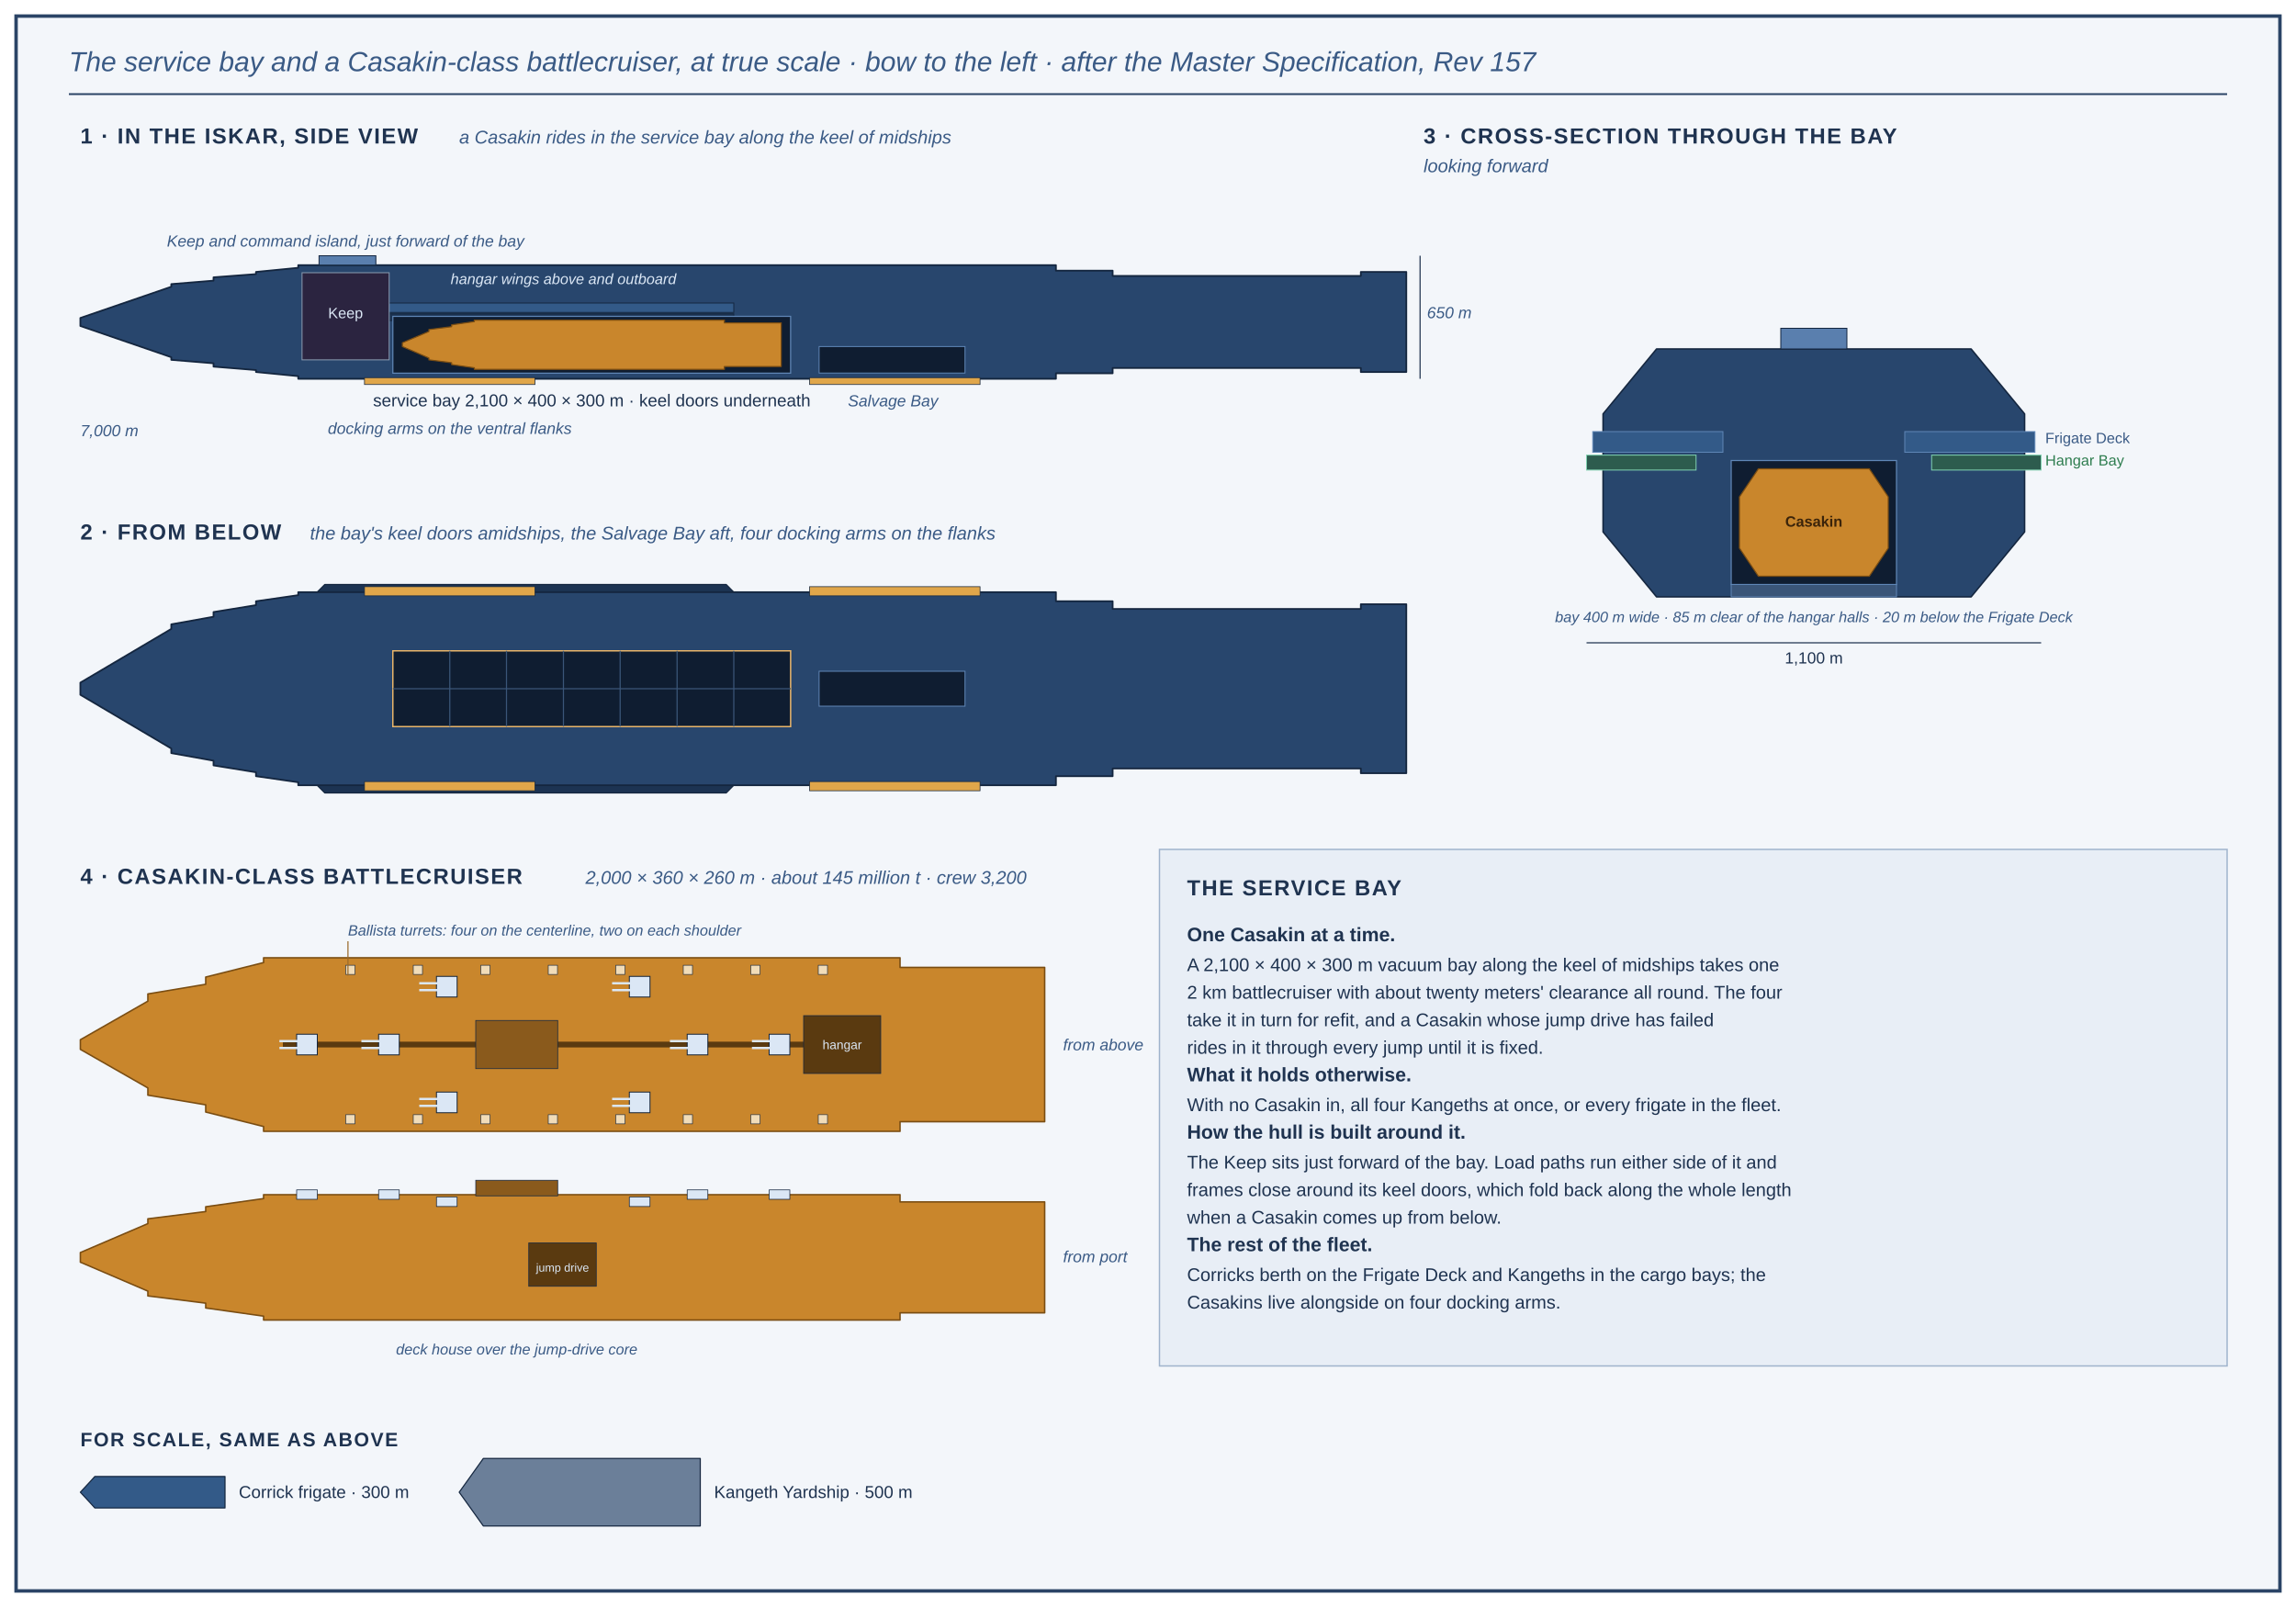
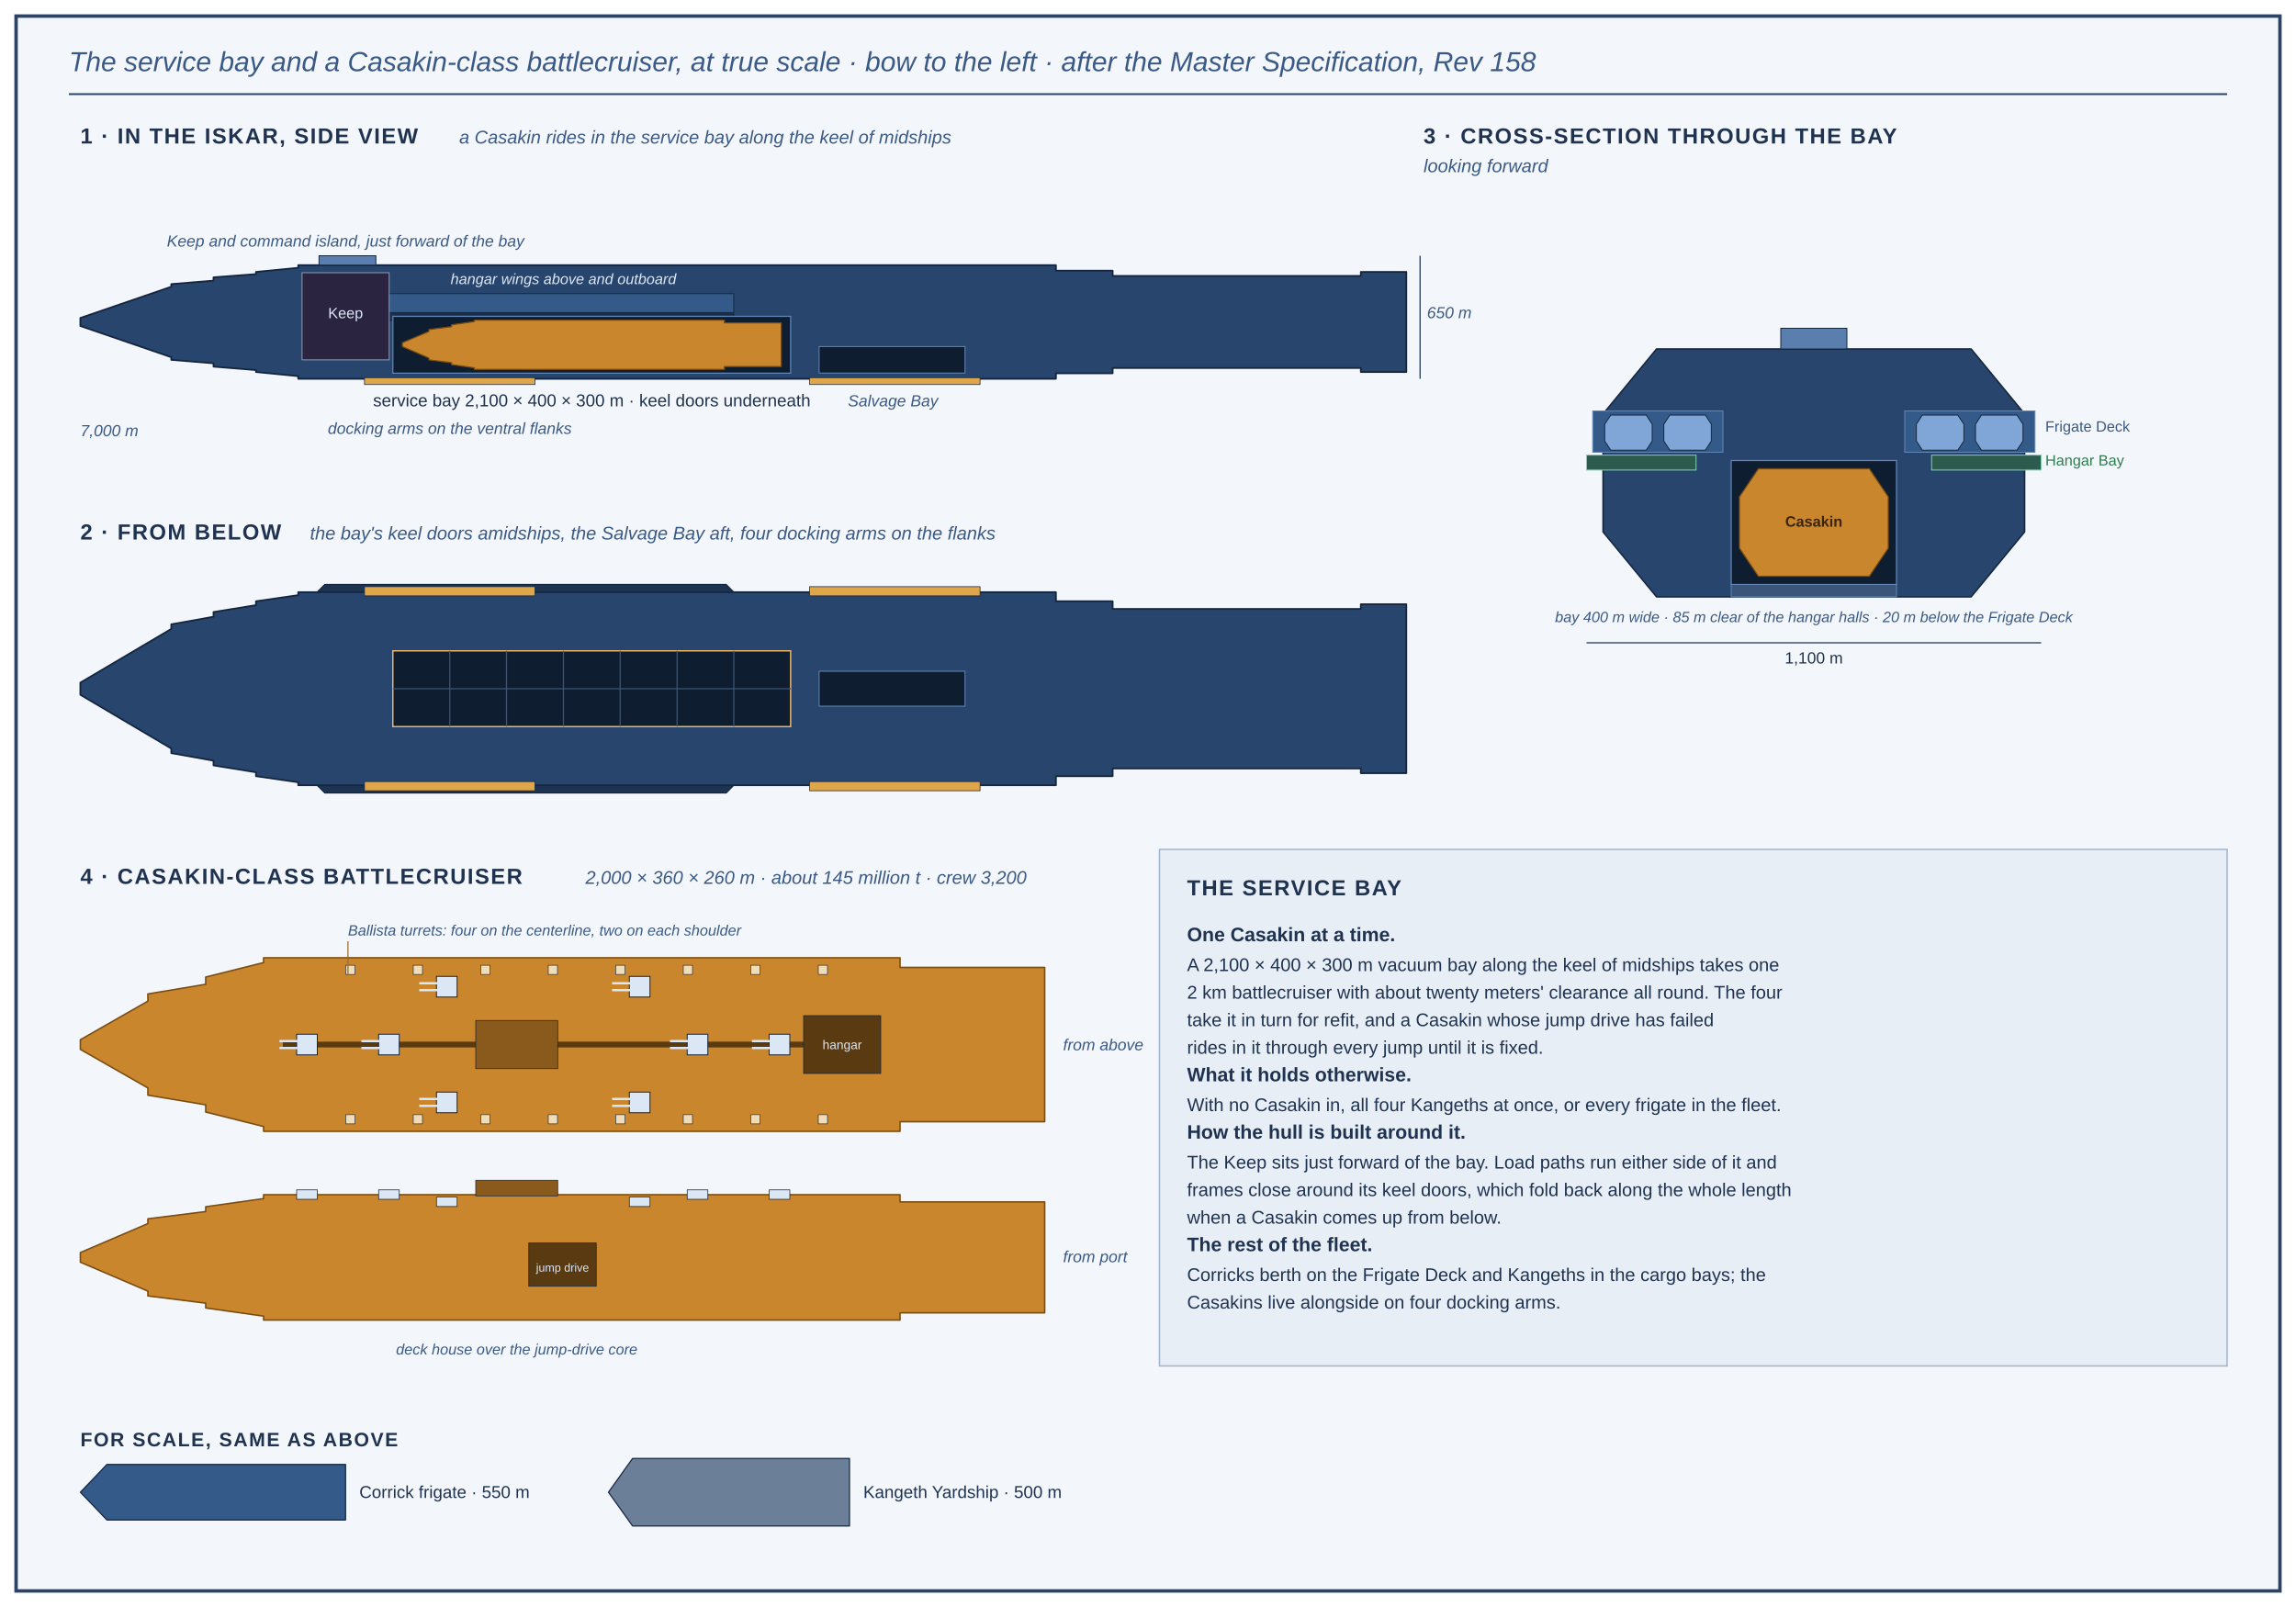
<svg xmlns="http://www.w3.org/2000/svg" viewBox="0 0 2000 1400" width="2000" height="1400">
  <rect width="2000" height="1400" fill="#ffffff" />
  <rect x="14.0" y="14.0" width="1972.0" height="1372.0" fill="#f3f6fa" stroke="#2b4466" stroke-width="3" />
-   <text x="60.0" y="62.0" font-size="24" fill="#3a5a85" text-anchor="start" font-weight="normal" font-style="italic" letter-spacing="0" font-family="Liberation Sans, Arial, Helvetica, sans-serif">The service bay and a Casakin-class battlecruiser, at true scale · bow to the left · after the Master Specification, Rev 157</text>
+   <text x="60.0" y="62.0" font-size="24" fill="#3a5a85" text-anchor="start" font-weight="normal" font-style="italic" letter-spacing="0" font-family="Liberation Sans, Arial, Helvetica, sans-serif">The service bay and a Casakin-class battlecruiser, at true scale · bow to the left · after the Master Specification, Rev 158</text>
  <line x1="60.0" y1="82.0" x2="1940.0" y2="82.0" stroke="#2b4466" stroke-width="1.6" />
  <text x="70.0" y="125.0" font-size="19" fill="#1f3350" text-anchor="start" font-weight="bold" letter-spacing="1.2" font-family="Liberation Sans, Arial, Helvetica, sans-serif">1 · IN THE ISKAR, SIDE VIEW</text>
  <text x="400.0" y="125.0" font-size="16" fill="#3a5a85" text-anchor="start" font-weight="normal" font-style="italic" letter-spacing="0" font-family="Liberation Sans, Arial, Helvetica, sans-serif">a Casakin rides in the service bay along the keel of midships</text>
  <polygon points="70.0,277.0 149.2,249.8 149.2,247.5 186.0,244.5 186.0,241.6 223.0,238.8 223.0,236.9 259.8,233.3 259.8,231.0 919.8,231.0 919.8,235.8 969.2,235.8 969.2,240.4 1185.4,240.4 1185.4,236.9 1225.0,236.9 1225.0,324.1 1185.4,324.1 1185.4,320.6 969.2,320.6 969.2,325.2 919.8,325.2 919.8,330.0 259.8,330.0 259.8,327.7 223.0,324.1 223.0,322.4 186.0,319.4 186.0,316.5 149.2,313.5 149.2,311.2 70.0,284.0" fill="#28466d" stroke="#14263f" stroke-width="1.5" stroke-linejoin="round" />
  <rect x="276.2" y="273.4" width="363.0" height="5.9" fill="#1c3352" stroke="#14263f" stroke-width="0.8" />
-   <rect x="276.2" y="264.0" width="363.0" height="8.2" fill="#335a88" stroke="#14263f" stroke-width="0.8" />
+   <rect x="276.2" y="255.8" width="363.0" height="16.5" fill="#335a88" stroke="#14263f" stroke-width="0.8" />
  <rect x="263.1" y="237.6" width="75.9" height="75.9" fill="#2b2440" stroke="#8a9bb0" stroke-width="0.8" />
  <text x="301.0" y="277.2" font-size="13" fill="#dbe7f5" text-anchor="middle" font-weight="normal" letter-spacing="0" font-family="Liberation Sans, Arial, Helvetica, sans-serif">Keep</text>
  <rect x="277.9" y="222.8" width="49.5" height="8.2" fill="#5a7fae" stroke="#14263f" stroke-width="0.8" />
  <rect x="342.2" y="275.6" width="346.5" height="49.5" fill="#0f1d31" stroke="#5f86b6" stroke-width="1" />
  <polygon points="350.5,298.6 373.6,288.8 373.6,287.1 393.4,284.6 393.4,283.0 413.2,280.2 413.2,278.9 631.0,278.9 631.0,281.3 680.5,281.3 680.5,319.3 631.0,319.3 631.0,321.8 413.2,321.8 413.2,320.4 393.4,317.6 393.4,316.0 373.6,313.5 373.6,311.9 350.5,301.9" fill="#c9862c" stroke="#7a4d12" stroke-width="1" stroke-linejoin="round" />
  <rect x="713.5" y="301.9" width="127.1" height="23.1" fill="#0f1d31" stroke="#5f86b6" stroke-width="0.8" />
  <rect x="317.5" y="329.0" width="148.5" height="6.0" fill="#e0a64a" stroke="#14263f" stroke-width="0.6" />
  <rect x="705.2" y="329.0" width="148.5" height="6.0" fill="#e0a64a" stroke="#14263f" stroke-width="0.6" />
  <text x="515.5" y="354.0" font-size="15" fill="#1f3350" text-anchor="middle" font-weight="normal" letter-spacing="0" font-family="Liberation Sans, Arial, Helvetica, sans-serif">service bay 2,100 × 400 × 300 m · keel doors underneath</text>
  <text x="777.9" y="354.0" font-size="14" fill="#3a5a85" text-anchor="middle" font-weight="normal" font-style="italic" letter-spacing="0" font-family="Liberation Sans, Arial, Helvetica, sans-serif">Salvage Bay</text>
  <text x="391.8" y="378.0" font-size="14" fill="#3a5a85" text-anchor="middle" font-weight="normal" font-style="italic" letter-spacing="0" font-family="Liberation Sans, Arial, Helvetica, sans-serif">docking arms on the ventral flanks</text>
  <text x="301.0" y="214.8" font-size="14" fill="#3a5a85" text-anchor="middle" font-weight="normal" font-style="italic" letter-spacing="0" font-family="Liberation Sans, Arial, Helvetica, sans-serif">Keep and command island, just forward of the bay</text>
  <text x="490.8" y="247.5" font-size="13" fill="#dbe7f5" text-anchor="middle" font-weight="normal" font-style="italic" letter-spacing="0" font-family="Liberation Sans, Arial, Helvetica, sans-serif">hangar wings above and outboard</text>
  <line x1="1237.0" y1="330.0" x2="1237.0" y2="222.8" stroke="#1f3350" stroke-width="1" />
  <text x="1243.0" y="277.2" font-size="14" fill="#3a5a85" text-anchor="start" font-weight="normal" font-style="italic" letter-spacing="0" font-family="Liberation Sans, Arial, Helvetica, sans-serif">650 m</text>
  <text x="70.0" y="380.0" font-size="14" fill="#3a5a85" text-anchor="start" font-weight="normal" font-style="italic" letter-spacing="0" font-family="Liberation Sans, Arial, Helvetica, sans-serif">7,000 m</text>
  <text x="70.0" y="470.0" font-size="19" fill="#1f3350" text-anchor="start" font-weight="bold" letter-spacing="1.2" font-family="Liberation Sans, Arial, Helvetica, sans-serif">2 · FROM BELOW</text>
  <text x="270.0" y="470.0" font-size="16" fill="#3a5a85" text-anchor="start" font-weight="normal" font-style="italic" letter-spacing="0" font-family="Liberation Sans, Arial, Helvetica, sans-serif">the bay's keel doors amidships, the Salvage Bay aft, four docking arms on the flanks</text>
  <polygon points="276.2,515.9 282.9,509.2 632.6,509.2 639.2,515.9" fill="#1c3352" stroke="#14263f" stroke-width="1" stroke-linejoin="round" />
  <polygon points="276.2,684.1 282.9,690.8 632.6,690.8 639.2,684.1" fill="#1c3352" stroke="#14263f" stroke-width="1" stroke-linejoin="round" />
  <polygon points="70.0,594.7 149.2,547.9 149.2,543.9 186.0,537.3 186.0,533.2 223.0,527.2 223.0,523.8 259.8,518.5 259.8,515.9 919.8,515.9 919.8,523.8 969.2,523.8 969.2,530.5 1185.4,530.5 1185.4,526.4 1225.0,526.4 1225.0,673.6 1185.4,673.6 1185.4,669.5 969.2,669.5 969.2,676.2 919.8,676.2 919.8,684.1 259.8,684.1 259.8,681.5 223.0,676.2 223.0,672.8 186.0,666.8 186.0,662.7 149.2,656.1 149.2,652.1 70.0,605.3" fill="#28466d" stroke="#14263f" stroke-width="1.5" stroke-linejoin="round" />
  <rect x="342.2" y="567.0" width="346.5" height="66.0" fill="#0f1d31" stroke="#e9b56a" stroke-width="1.2" />
  <line x1="391.8" y1="567.0" x2="391.8" y2="633.0" stroke="#3a5578" stroke-width="1" />
  <line x1="441.2" y1="567.0" x2="441.2" y2="633.0" stroke="#3a5578" stroke-width="1" />
  <line x1="490.8" y1="567.0" x2="490.8" y2="633.0" stroke="#3a5578" stroke-width="1" />
  <line x1="540.2" y1="567.0" x2="540.2" y2="633.0" stroke="#3a5578" stroke-width="1" />
  <line x1="589.8" y1="567.0" x2="589.8" y2="633.0" stroke="#3a5578" stroke-width="1" />
  <line x1="639.2" y1="567.0" x2="639.2" y2="633.0" stroke="#3a5578" stroke-width="1" />
  <line x1="342.2" y1="600.0" x2="688.8" y2="600.0" stroke="#3a5578" stroke-width="1" />
  <rect x="713.5" y="584.8" width="127.1" height="30.4" fill="#0f1d31" stroke="#5f86b6" stroke-width="0.8" />
  <rect x="317.5" y="511.1" width="148.5" height="8.0" fill="#e0a64a" stroke="#14263f" stroke-width="0.6" />
  <rect x="705.2" y="511.1" width="148.5" height="8.0" fill="#e0a64a" stroke="#14263f" stroke-width="0.6" />
  <rect x="317.5" y="680.9" width="148.5" height="8.0" fill="#e0a64a" stroke="#14263f" stroke-width="0.6" />
  <rect x="705.2" y="680.9" width="148.5" height="8.0" fill="#e0a64a" stroke="#14263f" stroke-width="0.6" />
  <text x="1240.0" y="125.0" font-size="19" fill="#1f3350" text-anchor="start" font-weight="bold" letter-spacing="1.2" font-family="Liberation Sans, Arial, Helvetica, sans-serif">3 · CROSS-SECTION THROUGH THE BAY</text>
  <text x="1240.0" y="150.0" font-size="16" fill="#3a5a85" text-anchor="start" font-weight="normal" font-style="italic" letter-spacing="0" font-family="Liberation Sans, Arial, Helvetica, sans-serif">looking forward</text>
  <polygon points="1443.0,304.0 1717.0,304.0 1763.6,360.6 1763.6,463.4 1717.0,520.0 1443.0,520.0 1396.4,463.4 1396.4,360.6" fill="#28466d" stroke="#14263f" stroke-width="1.3" stroke-linejoin="round" />
  <rect x="1382.0" y="396.5" width="95.4" height="13.0" fill="#2d5c4e" stroke="#7fd1b0" stroke-width="0.8" />
-   <rect x="1387.4" y="376.0" width="113.4" height="18.0" fill="#335a88" stroke="#5f86b6" stroke-width="0.8" />
+   <rect x="1387.4" y="358.0" width="113.4" height="36.0" fill="#335a88" stroke="#5f86b6" stroke-width="0.8" />
+   <polygon points="1454.6,361.6 1485.5,361.6 1490.7,369.6 1490.7,384.2 1485.5,392.2 1454.6,392.2 1449.3,384.2 1449.3,369.6" fill="#7fa6d6" stroke="#14263f" stroke-width="0.8" stroke-linejoin="round" />
+   <polygon points="1403.1,361.6 1434.0,361.6 1439.2,369.6 1439.2,384.2 1434.0,392.2 1403.1,392.2 1397.8,384.2 1397.8,369.6" fill="#7fa6d6" stroke="#14263f" stroke-width="0.8" stroke-linejoin="round" />
  <rect x="1682.6" y="396.5" width="95.4" height="13.0" fill="#2d5c4e" stroke="#7fd1b0" stroke-width="0.8" />
-   <rect x="1659.2" y="376.0" width="113.4" height="18.0" fill="#335a88" stroke="#5f86b6" stroke-width="0.8" />
+   <rect x="1659.2" y="358.0" width="113.4" height="36.0" fill="#335a88" stroke="#5f86b6" stroke-width="0.8" />
+   <polygon points="1674.5,361.6 1705.4,361.6 1710.7,369.6 1710.7,384.2 1705.4,392.2 1674.5,392.2 1669.3,384.2 1669.3,369.6" fill="#7fa6d6" stroke="#14263f" stroke-width="0.8" stroke-linejoin="round" />
+   <polygon points="1726.0,361.6 1756.9,361.6 1762.2,369.6 1762.2,384.2 1756.9,392.2 1726.0,392.2 1720.8,384.2 1720.8,369.6" fill="#7fa6d6" stroke="#14263f" stroke-width="0.8" stroke-linejoin="round" />
  <rect x="1551.2" y="286.0" width="57.6" height="18.0" fill="#5a7fae" stroke="#14263f" stroke-width="0.8" />
  <rect x="1508.0" y="401.2" width="144.0" height="108.0" fill="#0f1d31" stroke="#5f86b6" stroke-width="1" />
  <rect x="1508.0" y="509.2" width="144.0" height="10.8" fill="#3a5578" stroke="#5f86b6" stroke-width="0.8" />
  <polygon points="1531.7,408.4 1628.3,408.4 1644.8,432.9 1644.8,477.5 1628.3,502.0 1531.7,502.0 1515.2,477.5 1515.2,432.9" fill="#c9862c" stroke="#7a4d12" stroke-width="1" stroke-linejoin="round" />
  <text x="1580.0" y="458.8" font-size="13" fill="#3b240a" text-anchor="middle" font-weight="bold" letter-spacing="0" font-family="Liberation Sans, Arial, Helvetica, sans-serif">Casakin</text>
-   <text x="1781.6" y="386.1" font-size="13" fill="#3a5a85" text-anchor="start" font-weight="normal" letter-spacing="0" font-family="Liberation Sans, Arial, Helvetica, sans-serif">Frigate Deck</text>
+   <text x="1781.6" y="376.0" font-size="13" fill="#3a5a85" text-anchor="start" font-weight="normal" letter-spacing="0" font-family="Liberation Sans, Arial, Helvetica, sans-serif">Frigate Deck</text>
  <text x="1781.6" y="405.5" font-size="13" fill="#2e7d4f" text-anchor="start" font-weight="normal" letter-spacing="0" font-family="Liberation Sans, Arial, Helvetica, sans-serif">Hangar Bay</text>
  <text x="1580.0" y="542.0" font-size="13" fill="#3a5a85" text-anchor="middle" font-weight="normal" font-style="italic" letter-spacing="0" font-family="Liberation Sans, Arial, Helvetica, sans-serif">bay 400 m wide · 85 m clear of the hangar halls · 20 m below the Frigate Deck</text>
  <line x1="1382.0" y1="560.0" x2="1778.0" y2="560.0" stroke="#1f3350" stroke-width="1" />
  <text x="1580.0" y="578.0" font-size="14" fill="#1f3350" text-anchor="middle" font-weight="normal" letter-spacing="0" font-family="Liberation Sans, Arial, Helvetica, sans-serif">1,100 m</text>
  <text x="70.0" y="770.0" font-size="19" fill="#1f3350" text-anchor="start" font-weight="bold" letter-spacing="1.2" font-family="Liberation Sans, Arial, Helvetica, sans-serif">4 · CASAKIN-CLASS BATTLECRUISER</text>
  <text x="510.0" y="770.0" font-size="16" fill="#3a5a85" text-anchor="start" font-weight="normal" font-style="italic" letter-spacing="0" font-family="Liberation Sans, Arial, Helvetica, sans-serif">2,000 × 360 × 260 m · about 145 million t · crew 3,200</text>
  <polygon points="70.0,905.8 128.8,872.2 128.8,865.9 179.2,857.5 179.2,851.2 229.6,838.6 229.6,834.4 784.0,834.4 784.0,842.8 910.0,842.8 910.0,977.2 784.0,977.2 784.0,985.6 229.6,985.6 229.6,981.4 179.2,968.8 179.2,962.5 128.8,954.1 128.8,947.8 70.0,914.2" fill="#c9862c" stroke="#7a4d12" stroke-width="1.3" stroke-linejoin="round" />
  <rect x="246.4" y="907.5" width="516.6" height="5.0" fill="#5a3a10" stroke="none" stroke-width="1" />
  <rect x="414.4" y="889.0" width="71.4" height="42.0" fill="#8a5a1c" stroke="#14263f" stroke-width="0.6" />
  <rect x="258.4" y="901.0" width="18.0" height="18.0" fill="#dbe7f5" stroke="#14263f" stroke-width="0.8" />
  <line x1="263.4" y1="907.0" x2="243.4" y2="907.0" stroke="#dbe7f5" stroke-width="2" />
  <line x1="263.4" y1="913.0" x2="243.4" y2="913.0" stroke="#dbe7f5" stroke-width="2" />
  <rect x="329.8" y="901.0" width="18.0" height="18.0" fill="#dbe7f5" stroke="#14263f" stroke-width="0.8" />
  <line x1="334.8" y1="907.0" x2="314.8" y2="907.0" stroke="#dbe7f5" stroke-width="2" />
  <line x1="334.8" y1="913.0" x2="314.8" y2="913.0" stroke="#dbe7f5" stroke-width="2" />
  <rect x="598.6" y="901.0" width="18.0" height="18.0" fill="#dbe7f5" stroke="#14263f" stroke-width="0.8" />
  <line x1="603.6" y1="907.0" x2="583.6" y2="907.0" stroke="#dbe7f5" stroke-width="2" />
  <line x1="603.6" y1="913.0" x2="583.6" y2="913.0" stroke="#dbe7f5" stroke-width="2" />
  <rect x="670.0" y="901.0" width="18.0" height="18.0" fill="#dbe7f5" stroke="#14263f" stroke-width="0.8" />
  <line x1="675.0" y1="907.0" x2="655.0" y2="907.0" stroke="#dbe7f5" stroke-width="2" />
  <line x1="675.0" y1="913.0" x2="655.0" y2="913.0" stroke="#dbe7f5" stroke-width="2" />
  <rect x="380.2" y="850.6" width="18.0" height="18.0" fill="#dbe7f5" stroke="#14263f" stroke-width="0.8" />
  <line x1="385.2" y1="856.6" x2="365.2" y2="856.6" stroke="#dbe7f5" stroke-width="2" />
  <line x1="385.2" y1="862.6" x2="365.2" y2="862.6" stroke="#dbe7f5" stroke-width="2" />
  <rect x="548.2" y="850.6" width="18.0" height="18.0" fill="#dbe7f5" stroke="#14263f" stroke-width="0.8" />
  <line x1="553.2" y1="856.6" x2="533.2" y2="856.6" stroke="#dbe7f5" stroke-width="2" />
  <line x1="553.2" y1="862.6" x2="533.2" y2="862.6" stroke="#dbe7f5" stroke-width="2" />
  <rect x="301.2" y="840.9" width="8.0" height="8.0" fill="#f1dcb8" stroke="#14263f" stroke-width="0.5" />
  <rect x="360.0" y="840.9" width="8.0" height="8.0" fill="#f1dcb8" stroke="#14263f" stroke-width="0.5" />
  <rect x="418.8" y="840.9" width="8.0" height="8.0" fill="#f1dcb8" stroke="#14263f" stroke-width="0.5" />
  <rect x="477.6" y="840.9" width="8.0" height="8.0" fill="#f1dcb8" stroke="#14263f" stroke-width="0.5" />
  <rect x="536.4" y="840.9" width="8.0" height="8.0" fill="#f1dcb8" stroke="#14263f" stroke-width="0.5" />
  <rect x="595.2" y="840.9" width="8.0" height="8.0" fill="#f1dcb8" stroke="#14263f" stroke-width="0.5" />
  <rect x="654.0" y="840.9" width="8.0" height="8.0" fill="#f1dcb8" stroke="#14263f" stroke-width="0.5" />
  <rect x="712.8" y="840.9" width="8.0" height="8.0" fill="#f1dcb8" stroke="#14263f" stroke-width="0.5" />
  <rect x="380.2" y="951.4" width="18.0" height="18.0" fill="#dbe7f5" stroke="#14263f" stroke-width="0.8" />
  <line x1="385.2" y1="957.4" x2="365.2" y2="957.4" stroke="#dbe7f5" stroke-width="2" />
  <line x1="385.2" y1="963.4" x2="365.2" y2="963.4" stroke="#dbe7f5" stroke-width="2" />
  <rect x="548.2" y="951.4" width="18.0" height="18.0" fill="#dbe7f5" stroke="#14263f" stroke-width="0.8" />
  <line x1="553.2" y1="957.4" x2="533.2" y2="957.4" stroke="#dbe7f5" stroke-width="2" />
  <line x1="553.2" y1="963.4" x2="533.2" y2="963.4" stroke="#dbe7f5" stroke-width="2" />
  <rect x="301.2" y="971.1" width="8.0" height="8.0" fill="#f1dcb8" stroke="#14263f" stroke-width="0.5" />
  <rect x="360.0" y="971.1" width="8.0" height="8.0" fill="#f1dcb8" stroke="#14263f" stroke-width="0.5" />
  <rect x="418.8" y="971.1" width="8.0" height="8.0" fill="#f1dcb8" stroke="#14263f" stroke-width="0.5" />
  <rect x="477.6" y="971.1" width="8.0" height="8.0" fill="#f1dcb8" stroke="#14263f" stroke-width="0.5" />
  <rect x="536.4" y="971.1" width="8.0" height="8.0" fill="#f1dcb8" stroke="#14263f" stroke-width="0.5" />
  <rect x="595.2" y="971.1" width="8.0" height="8.0" fill="#f1dcb8" stroke="#14263f" stroke-width="0.5" />
  <rect x="654.0" y="971.1" width="8.0" height="8.0" fill="#f1dcb8" stroke="#14263f" stroke-width="0.5" />
  <rect x="712.8" y="971.1" width="8.0" height="8.0" fill="#f1dcb8" stroke="#14263f" stroke-width="0.5" />
  <rect x="700.0" y="884.8" width="67.2" height="50.4" fill="#5a3a10" stroke="#14263f" stroke-width="0.6" />
  <text x="733.6" y="914.0" font-size="11" fill="#dbe7f5" text-anchor="middle" font-weight="normal" letter-spacing="0" font-family="Liberation Sans, Arial, Helvetica, sans-serif">hangar</text>
  <polygon points="70.0,1091.2 128.8,1066.0 128.8,1061.8 179.2,1055.5 179.2,1051.3 229.6,1044.2 229.6,1040.8 784.0,1040.8 784.0,1047.1 910.0,1047.1 910.0,1143.7 784.0,1143.7 784.0,1150.0 229.6,1150.0 229.6,1146.6 179.2,1139.5 179.2,1135.3 128.8,1129.0 128.8,1124.8 70.0,1099.6" fill="#c9862c" stroke="#7a4d12" stroke-width="1.3" stroke-linejoin="round" />
  <rect x="258.4" y="1036.6" width="18.0" height="8.2" fill="#dbe7f5" stroke="#14263f" stroke-width="0.6" />
  <rect x="329.8" y="1036.6" width="18.0" height="8.2" fill="#dbe7f5" stroke="#14263f" stroke-width="0.6" />
  <rect x="598.6" y="1036.6" width="18.0" height="8.2" fill="#dbe7f5" stroke="#14263f" stroke-width="0.6" />
  <rect x="670.0" y="1036.6" width="18.0" height="8.2" fill="#dbe7f5" stroke="#14263f" stroke-width="0.6" />
  <rect x="380.2" y="1042.9" width="18.0" height="8.2" fill="#dbe7f5" stroke="#14263f" stroke-width="0.6" />
  <rect x="548.2" y="1042.9" width="18.0" height="8.2" fill="#dbe7f5" stroke="#14263f" stroke-width="0.6" />
  <rect x="414.4" y="1028.2" width="71.4" height="13.6" fill="#8a5a1c" stroke="#14263f" stroke-width="0.6" />
  <rect x="460.6" y="1082.8" width="58.8" height="37.8" fill="#5a3a10" stroke="#14263f" stroke-width="0.6" />
  <text x="490.0" y="1107.8" font-size="10" fill="#dbe7f5" text-anchor="middle" font-weight="normal" letter-spacing="0" font-family="Liberation Sans, Arial, Helvetica, sans-serif">jump drive</text>
  <text x="926.0" y="915.0" font-size="14" fill="#3a5a85" text-anchor="start" font-weight="normal" font-style="italic" letter-spacing="0" font-family="Liberation Sans, Arial, Helvetica, sans-serif">from above</text>
  <text x="926.0" y="1099.6" font-size="14" fill="#3a5a85" text-anchor="start" font-weight="normal" font-style="italic" letter-spacing="0" font-family="Liberation Sans, Arial, Helvetica, sans-serif">from port</text>
  <text x="303.1" y="815.0" font-size="13" fill="#3a5a85" text-anchor="start" font-weight="normal" font-style="italic" letter-spacing="0" font-family="Liberation Sans, Arial, Helvetica, sans-serif">Ballista turrets: four on the centerline, two on each shoulder</text>
  <line x1="303.1" y1="820.0" x2="303.1" y2="850.0" stroke="#9a6a2a" stroke-width="1" />
  <text x="450.1" y="1180.0" font-size="13" fill="#3a5a85" text-anchor="middle" font-weight="normal" font-style="italic" letter-spacing="0" font-family="Liberation Sans, Arial, Helvetica, sans-serif">deck house over the jump-drive core</text>
  <text x="70.0" y="1260.0" font-size="17" fill="#1f3350" text-anchor="start" font-weight="bold" letter-spacing="1.2" font-family="Liberation Sans, Arial, Helvetica, sans-serif">FOR SCALE, SAME AS ABOVE</text>
-   <polygon points="70.0,1300.0 77.6,1291.8 82.6,1286.3 196.0,1286.3 196.0,1313.7 82.6,1313.7 77.6,1308.2" fill="#335a88" stroke="#14263f" stroke-width="1" stroke-linejoin="round" />
-   <text x="208.0" y="1305.0" font-size="15" fill="#1f3350" text-anchor="start" font-weight="normal" letter-spacing="0" font-family="Liberation Sans, Arial, Helvetica, sans-serif">Corrick frigate · 300 m</text>
-   <polygon points="400.0,1300.0 412.6,1282.4 421.0,1270.6 610.0,1270.6 610.0,1329.4 421.0,1329.4 412.6,1317.6" fill="#6b7f99" stroke="#14263f" stroke-width="1" stroke-linejoin="round" />
-   <text x="622.0" y="1305.0" font-size="15" fill="#1f3350" text-anchor="start" font-weight="normal" letter-spacing="0" font-family="Liberation Sans, Arial, Helvetica, sans-serif">Kangeth Yardship · 500 m</text>
+   <polygon points="70.0,1300.0 83.9,1285.5 93.1,1275.8 301.0,1275.8 301.0,1324.2 93.1,1324.2 83.9,1314.5" fill="#335a88" stroke="#14263f" stroke-width="1" stroke-linejoin="round" />
+   <text x="313.0" y="1305.0" font-size="15" fill="#1f3350" text-anchor="start" font-weight="normal" letter-spacing="0" font-family="Liberation Sans, Arial, Helvetica, sans-serif">Corrick frigate · 550 m</text>
+   <polygon points="530.0,1300.0 542.6,1282.4 551.0,1270.6 740.0,1270.6 740.0,1329.4 551.0,1329.4 542.6,1317.6" fill="#6b7f99" stroke="#14263f" stroke-width="1" stroke-linejoin="round" />
+   <text x="752.0" y="1305.0" font-size="15" fill="#1f3350" text-anchor="start" font-weight="normal" letter-spacing="0" font-family="Liberation Sans, Arial, Helvetica, sans-serif">Kangeth Yardship · 500 m</text>
  <rect x="1010.0" y="740.0" width="930.0" height="450.0" fill="#e8eef6" stroke="#9fb3cc" stroke-width="1.2" />
  <text x="1034.0" y="780.0" font-size="19" fill="#1f3350" text-anchor="start" font-weight="bold" letter-spacing="1.2" font-family="Liberation Sans, Arial, Helvetica, sans-serif">THE SERVICE BAY</text>
  <text x="1034.0" y="820.0" font-size="17" fill="#1f3350" text-anchor="start" font-weight="bold" letter-spacing="0" font-family="Liberation Sans, Arial, Helvetica, sans-serif">One Casakin at a time.</text>
  <text x="1034.0" y="846.0" font-size="16" fill="#1f3350" text-anchor="start" font-weight="normal" letter-spacing="0" font-family="Liberation Sans, Arial, Helvetica, sans-serif">A 2,100 × 400 × 300 m vacuum bay along the keel of midships takes one</text>
  <text x="1034.0" y="870.0" font-size="16" fill="#1f3350" text-anchor="start" font-weight="normal" letter-spacing="0" font-family="Liberation Sans, Arial, Helvetica, sans-serif">2 km battlecruiser with about twenty meters' clearance all round. The four</text>
  <text x="1034.0" y="894.0" font-size="16" fill="#1f3350" text-anchor="start" font-weight="normal" letter-spacing="0" font-family="Liberation Sans, Arial, Helvetica, sans-serif">take it in turn for refit, and a Casakin whose jump drive has failed</text>
  <text x="1034.0" y="918.0" font-size="16" fill="#1f3350" text-anchor="start" font-weight="normal" letter-spacing="0" font-family="Liberation Sans, Arial, Helvetica, sans-serif">rides in it through every jump until it is fixed.</text>
  <text x="1034.0" y="942.0" font-size="17" fill="#1f3350" text-anchor="start" font-weight="bold" letter-spacing="0" font-family="Liberation Sans, Arial, Helvetica, sans-serif">What it holds otherwise.</text>
  <text x="1034.0" y="968.0" font-size="16" fill="#1f3350" text-anchor="start" font-weight="normal" letter-spacing="0" font-family="Liberation Sans, Arial, Helvetica, sans-serif">With no Casakin in, all four Kangeths at once, or every frigate in the fleet.</text>
  <text x="1034.0" y="992.0" font-size="17" fill="#1f3350" text-anchor="start" font-weight="bold" letter-spacing="0" font-family="Liberation Sans, Arial, Helvetica, sans-serif">How the hull is built around it.</text>
  <text x="1034.0" y="1018.0" font-size="16" fill="#1f3350" text-anchor="start" font-weight="normal" letter-spacing="0" font-family="Liberation Sans, Arial, Helvetica, sans-serif">The Keep sits just forward of the bay. Load paths run either side of it and</text>
  <text x="1034.0" y="1042.0" font-size="16" fill="#1f3350" text-anchor="start" font-weight="normal" letter-spacing="0" font-family="Liberation Sans, Arial, Helvetica, sans-serif">frames close around its keel doors, which fold back along the whole length</text>
  <text x="1034.0" y="1066.0" font-size="16" fill="#1f3350" text-anchor="start" font-weight="normal" letter-spacing="0" font-family="Liberation Sans, Arial, Helvetica, sans-serif">when a Casakin comes up from below.</text>
  <text x="1034.0" y="1090.0" font-size="17" fill="#1f3350" text-anchor="start" font-weight="bold" letter-spacing="0" font-family="Liberation Sans, Arial, Helvetica, sans-serif">The rest of the fleet.</text>
  <text x="1034.0" y="1116.0" font-size="16" fill="#1f3350" text-anchor="start" font-weight="normal" letter-spacing="0" font-family="Liberation Sans, Arial, Helvetica, sans-serif">Corricks berth on the Frigate Deck and Kangeths in the cargo bays; the</text>
  <text x="1034.0" y="1140.0" font-size="16" fill="#1f3350" text-anchor="start" font-weight="normal" letter-spacing="0" font-family="Liberation Sans, Arial, Helvetica, sans-serif">Casakins live alongside on four docking arms.</text>
</svg>
